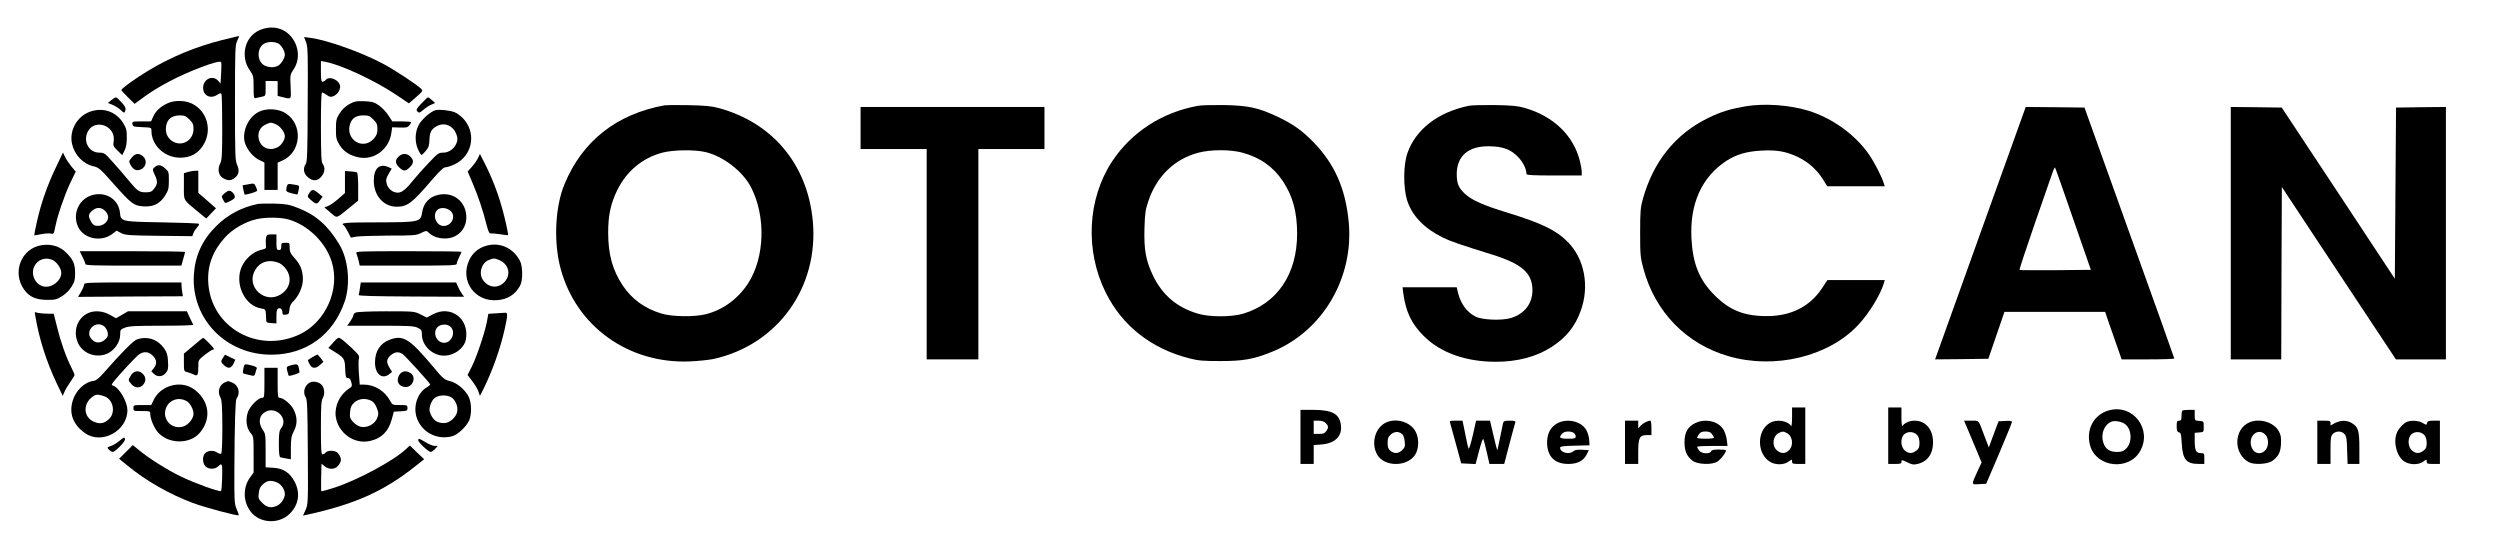
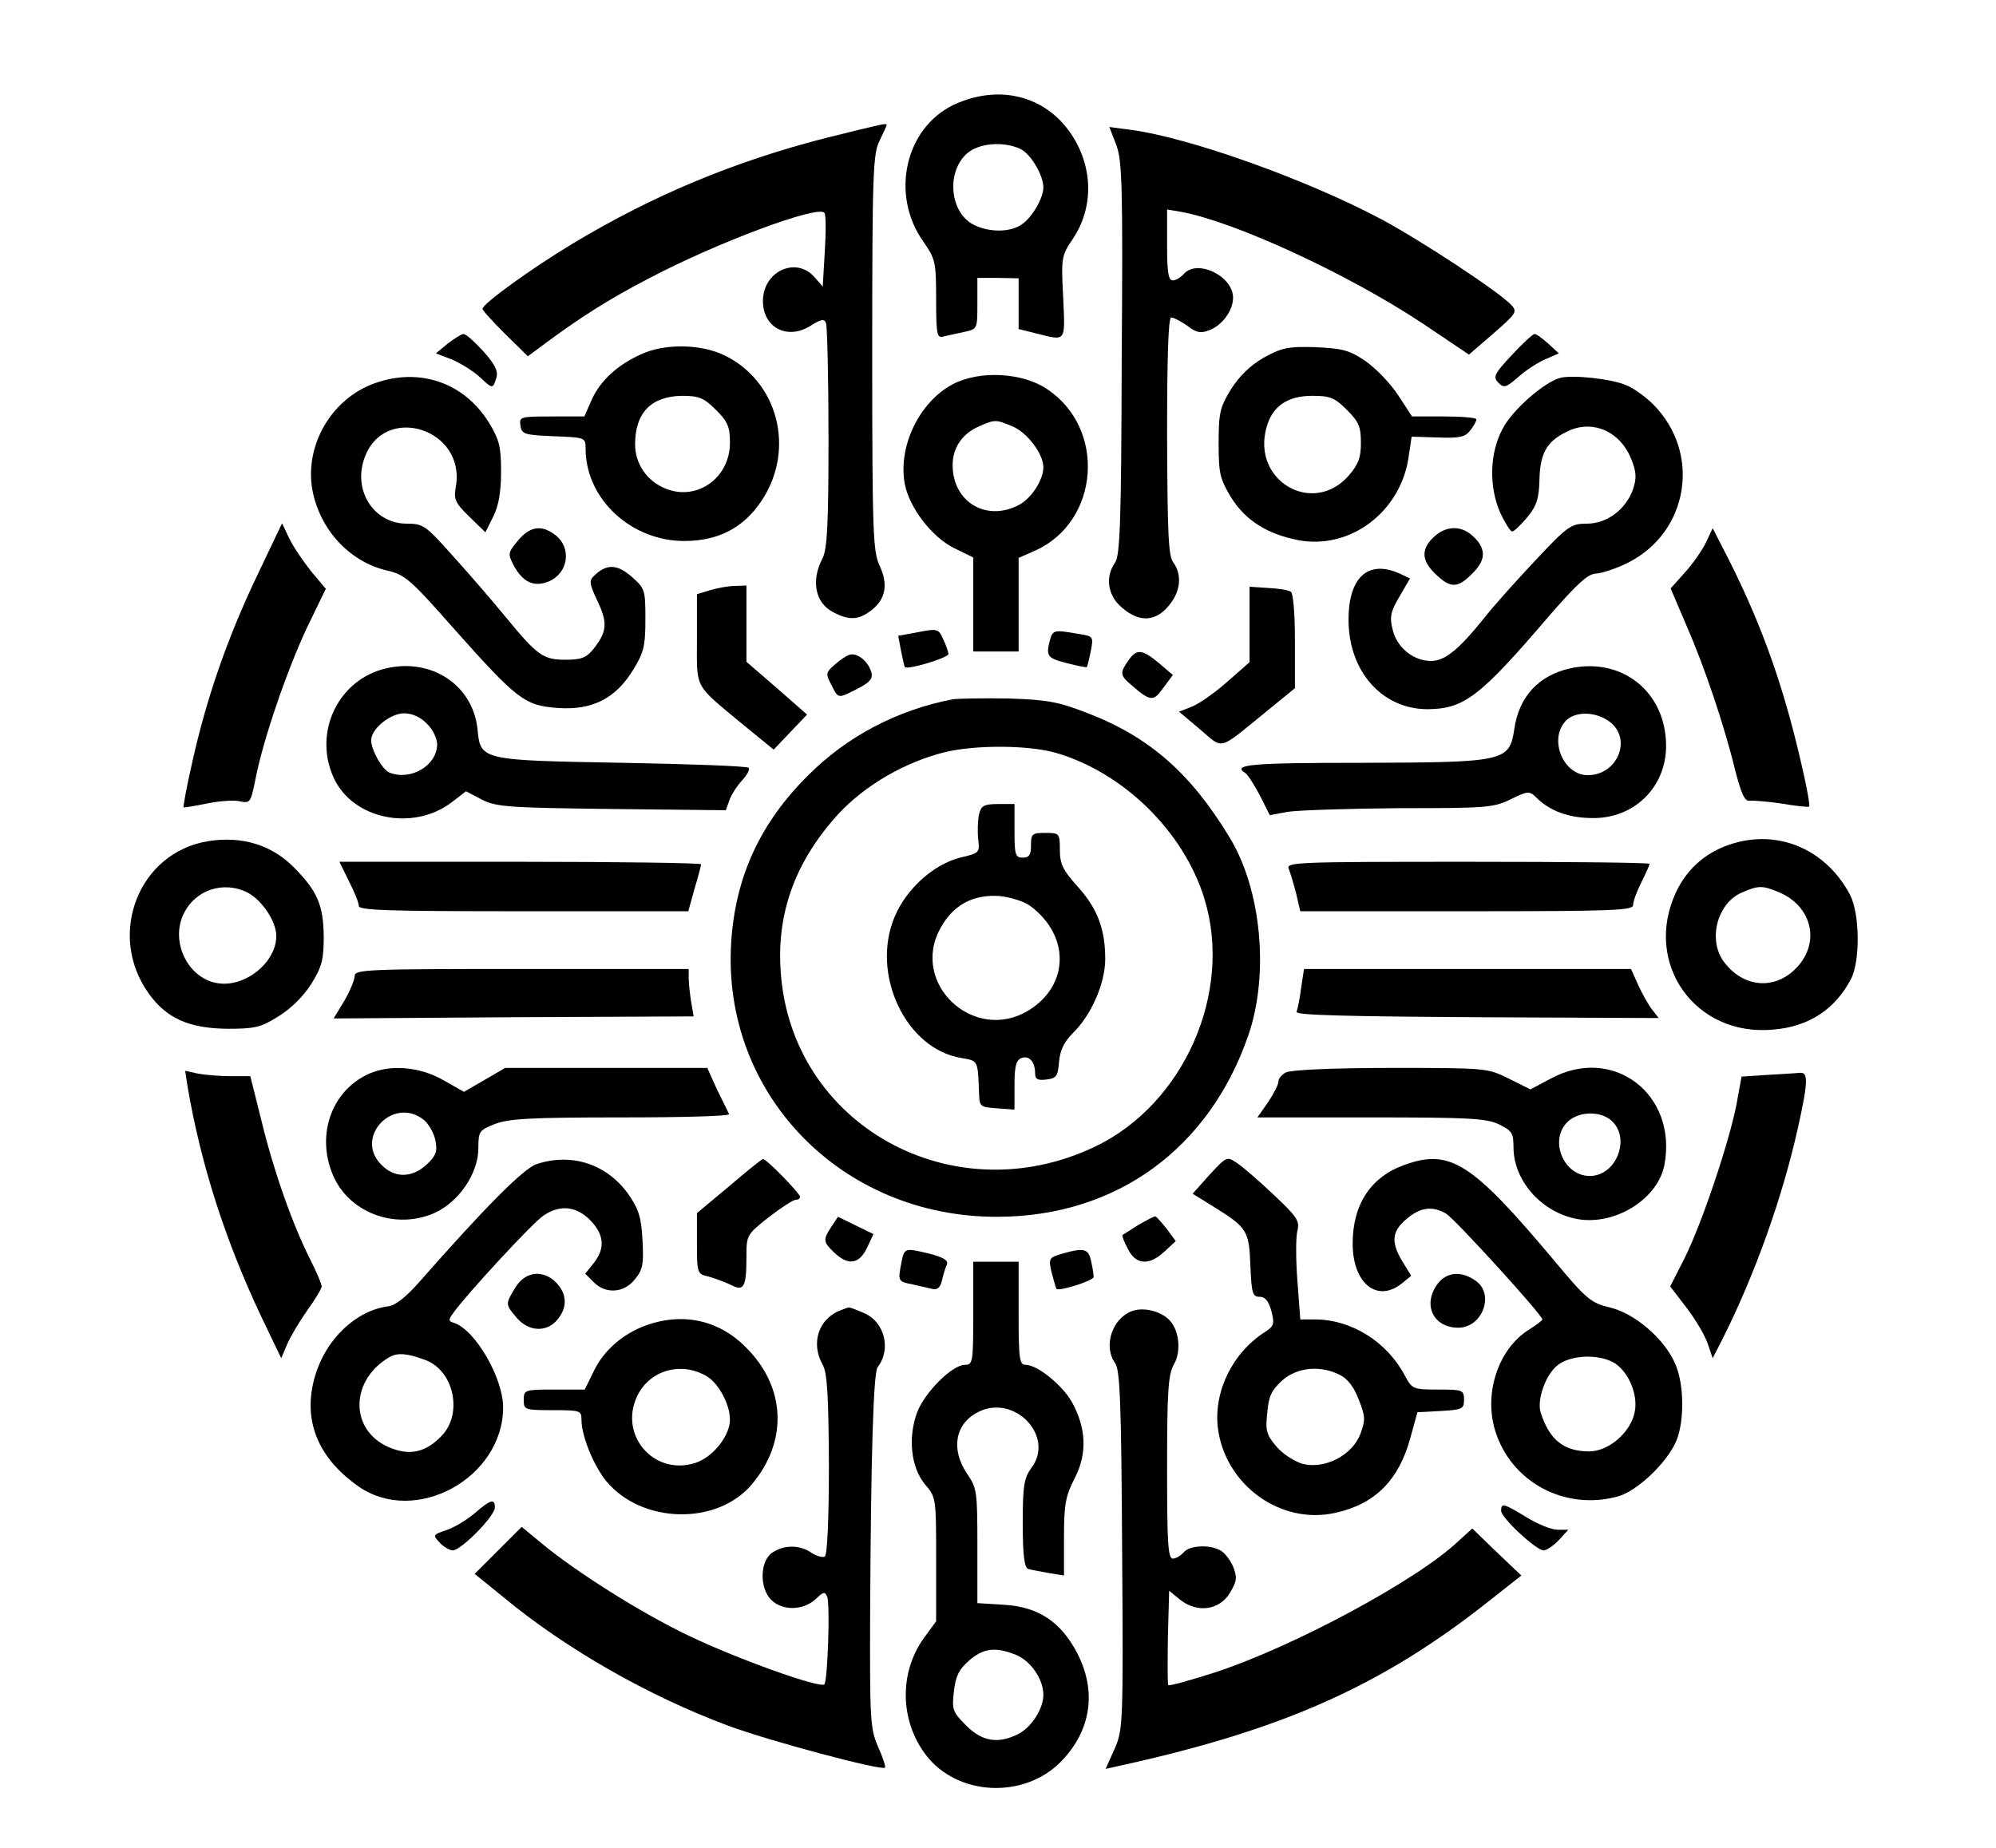
- <svg xmlns="http://www.w3.org/2000/svg" version="1.0" width="2080pt" height="457pt" viewBox="0 0 2080 457" preserveAspectRatio="xMidYMid meet">
-   <g transform="translate(0,457) scale(0.1,-0.1)" fill="#000000" stroke="none">
-     <path d="M2153 4316 c-118 -56 -155 -218 -74 -332 29 -42 31 -49 31 -140 0 -86 2 -95 18 -90 9 2 32 7 50 11 32 7 32 7 32 69 l0 62 50 0 50 -1 0 -61 0 -62 44 -11 c72 -18 69 -22 64 88 -5 96 -4 101 23 141 52 77 50 177 -5 257 -63 92 -175 119 -283 69z m161 -107 c25 -12 56 -63 56 -94 0 -25 -27 -72 -52 -89 -28 -20 -80 -20 -117 -1 -58 29 -67 128 -16 173 29 25 87 30 129 11z" />
-     <path d="M1845 4236 c-224 -57 -422 -140 -615 -256 -103 -62 -220 -147 -220 -159 0 -4 25 -31 55 -61 l55 -54 31 23 c95 71 165 115 259 164 166 88 413 180 429 161 4 -5 4 -47 1 -94 l-5 -85 -20 23 c-45 51 -125 14 -125 -58 0 -64 58 -95 114 -61 27 17 35 19 39 7 3 -8 6 -133 6 -278 0 -211 -3 -271 -15 -293 -28 -54 -17 -108 27 -130 38 -20 61 -19 92 5 35 27 41 63 20 108 -16 34 -18 77 -18 517 0 438 2 483 18 514 9 19 17 36 17 38 0 5 -8 3 -145 -31z" />
-     <path d="M2547 4218 c14 -38 16 -100 13 -518 -1 -389 -4 -478 -16 -494 -25 -36 -18 -81 17 -110 42 -36 81 -34 113 5 29 34 33 75 11 105 -12 16 -14 70 -15 307 0 192 3 287 10 287 6 0 23 -9 39 -20 22 -17 32 -19 53 -11 32 12 58 48 58 79 0 53 -88 95 -120 57 -7 -8 -19 -15 -26 -15 -11 0 -14 20 -14 86 l0 86 35 -6 c133 -25 406 -152 584 -270 l113 -76 59 51 c55 48 59 53 44 69 -28 31 -218 156 -315 208 -180 96 -465 198 -607 217 l-53 7 17 -44z" />
-     <path d="M926 3737 l-29 -24 39 -15 c21 -9 52 -28 68 -43 31 -29 31 -29 40 0 4 15 -4 32 -32 63 -21 23 -42 42 -48 42 -5 0 -22 -11 -38 -23z" />
-     <path d="M3506 3709 c-43 -46 -46 -53 -33 -67 14 -14 19 -12 49 14 19 17 49 36 66 43 l32 14 -25 23 c-15 13 -29 24 -34 24 -4 0 -29 -23 -55 -51z" />
-     <path d="M1395 3711 c-58 -26 -99 -64 -120 -110 l-18 -41 -79 0 c-77 0 -79 -1 -76 -22 3 -21 9 -23 81 -26 76 -3 77 -3 77 -30 0 -123 112 -226 243 -224 81 1 141 33 184 98 83 125 39 291 -92 353 -57 27 -144 28 -200 2z m181 -135 c29 -29 34 -41 34 -80 0 -85 -80 -142 -156 -111 -45 18 -74 60 -74 107 0 77 39 117 114 118 41 0 53 -5 82 -34z" />
-     <path d="M2905 3703 c-33 -19 -59 -44 -80 -77 -27 -44 -30 -58 -30 -131 0 -73 3 -86 30 -131 35 -56 87 -89 163 -104 127 -24 250 70 268 204 l7 47 64 -2 c52 -2 66 1 78 17 8 10 15 22 15 27 0 4 -35 7 -78 7 l-78 0 -34 52 c-19 29 -55 66 -80 83 -38 26 -56 30 -120 33 -66 2 -81 -1 -125 -25z m201 -127 c29 -29 34 -41 34 -80 0 -36 -6 -52 -30 -80 -87 -98 -235 -12 -199 117 14 52 51 77 111 77 43 0 54 -4 84 -34z" />
-     <path d="M5530 3694 c-401 -73 -686 -298 -834 -658 -78 -188 -91 -480 -32 -700 129 -481 564 -794 1075 -773 69 3 158 12 196 20 537 118 881 599 827 1154 -46 467 -334 812 -782 934 -59 16 -112 21 -250 24 -96 2 -186 1 -200 -1z m339 -389 c148 -35 308 -158 378 -290 127 -244 117 -589 -25 -806 -83 -126 -207 -217 -348 -253 -94 -24 -283 -22 -370 5 -140 42 -246 119 -323 234 -85 128 -121 258 -121 441 0 142 21 240 75 351 78 159 210 269 376 313 93 24 266 26 358 5z" />
-     <path d="M9969 3690 c-301 -54 -556 -220 -717 -464 -205 -313 -226 -742 -52 -1091 138 -277 380 -467 697 -547 74 -19 115 -22 258 -22 188 0 273 15 423 75 424 169 689 616 643 1086 -27 275 -117 478 -290 657 -97 100 -173 154 -302 215 -157 74 -241 93 -444 97 -93 1 -191 -1 -216 -6z m371 -391 c145 -40 254 -117 334 -237 82 -124 118 -256 118 -437 0 -334 -164 -578 -446 -664 -97 -30 -285 -30 -382 0 -172 52 -291 153 -368 310 -63 129 -79 220 -74 402 4 123 8 153 33 226 70 206 218 349 417 401 104 27 269 27 368 -1z" />
-     <path d="M12221 3690 c-259 -54 -443 -197 -512 -396 -34 -98 -34 -286 -2 -390 41 -129 141 -233 298 -311 59 -29 157 -63 400 -138 257 -79 345 -156 345 -301 -1 -110 -65 -194 -176 -229 -78 -24 -242 -18 -300 12 -75 39 -127 115 -148 216 l-6 27 -226 0 -225 0 6 -47 c21 -158 69 -257 170 -358 140 -140 350 -215 601 -215 179 0 337 42 463 123 122 79 195 170 242 299 76 207 32 437 -110 578 -94 95 -220 155 -500 241 -197 60 -293 102 -351 155 -54 49 -70 87 -70 166 1 151 97 234 270 231 114 -1 183 -27 243 -92 40 -42 67 -98 67 -138 0 -10 53 -13 230 -13 l230 0 0 31 c0 17 -7 58 -16 92 -54 211 -218 368 -454 438 -62 18 -106 22 -250 25 -96 1 -195 -1 -219 -6z" />
-     <path d="M14520 3685 c-127 -22 -201 -45 -305 -95 -273 -132 -460 -363 -547 -678 -19 -67 -22 -104 -22 -277 0 -186 2 -207 27 -300 97 -361 358 -628 710 -729 385 -111 830 -3 1077 260 93 100 186 252 215 352 l6 22 -238 0 -239 0 -42 -64 c-102 -156 -259 -236 -462 -236 -189 0 -311 49 -435 174 -127 127 -181 261 -192 471 -15 290 85 512 291 647 82 53 170 79 293 85 125 7 203 -7 299 -52 88 -42 162 -108 210 -186 l37 -59 239 0 239 0 -7 23 c-17 56 -77 173 -124 242 -115 165 -304 302 -505 364 -154 48 -369 63 -525 36z" />
-     <path d="M7160 3505 l0 -175 275 0 275 0 0 -875 0 -875 215 0 215 0 0 875 0 875 275 0 275 0 0 175 0 175 -765 0 -765 0 0 -175z" />
-     <path d="M16510 2723 c-189 -527 -358 -1000 -377 -1051 l-33 -92 221 2 222 3 67 195 67 195 419 0 419 0 32 -95 c18 -52 49 -141 69 -197 l36 -103 219 0 c120 0 219 3 219 8 0 4 -168 475 -374 1047 l-373 1040 -245 3 -244 2 -344 -957z m739 25 l147 -423 -295 -3 c-162 -1 -296 0 -299 2 -2 3 53 171 123 373 70 202 137 394 148 426 10 32 22 56 25 53 3 -3 71 -196 151 -428z" />
-     <path d="M18560 2630 l0 -1050 210 0 210 0 2 717 3 717 474 -717 475 -717 208 0 208 0 0 1050 0 1050 -207 -2 -208 -3 -5 -712 -5 -712 -470 712 -471 712 -212 3 -212 2 0 -1050z" />
-     <path d="M750 3641 c-109 -38 -175 -157 -151 -267 21 -94 92 -168 181 -188 42 -10 56 -22 160 -140 154 -173 172 -187 252 -193 83 -6 140 22 183 92 26 42 30 58 30 123 0 71 -1 75 -33 103 -35 31 -61 32 -91 3 -13 -12 -12 -20 8 -62 25 -53 23 -74 -10 -116 -17 -21 -29 -26 -67 -26 -55 0 -68 9 -147 105 -32 39 -89 105 -128 148 -65 73 -71 77 -111 77 -78 0 -130 78 -103 157 46 137 249 74 222 -69 -5 -29 -1 -38 33 -71 l39 -38 19 38 c13 26 19 59 19 109 0 61 -4 77 -30 120 -60 96 -167 133 -275 95z" />
-     <path d="M2150 3638 c-81 -43 -133 -151 -116 -242 11 -57 65 -128 119 -155 l47 -23 0 -114 0 -114 55 0 55 0 0 113 0 114 41 18 c156 71 172 297 27 392 -60 40 -164 45 -228 11z m145 -102 c36 -15 75 -67 75 -99 0 -31 -29 -76 -60 -92 -79 -41 -160 8 -160 97 0 42 23 76 64 94 39 17 40 17 81 0z" />
-     <path d="M3625 3654 c-39 -9 -119 -79 -142 -125 -31 -59 -33 -139 -5 -203 12 -25 25 -46 29 -45 4 0 21 16 36 34 23 28 29 45 30 94 2 66 20 94 75 118 58 24 121 -5 147 -69 13 -32 14 -47 5 -74 -17 -49 -63 -84 -112 -84 -38 0 -46 -5 -123 -87 -46 -49 -101 -110 -123 -138 -64 -80 -98 -108 -132 -108 -43 0 -83 33 -93 76 -8 31 -5 44 17 81 l25 43 -25 12 c-76 34 -124 -8 -124 -112 0 -125 81 -217 192 -217 88 1 126 29 295 227 68 78 94 102 114 102 14 1 48 12 76 26 148 74 179 266 62 384 -19 19 -48 40 -66 47 -35 15 -126 25 -158 18z" />
-     <path d="M463 3173 c-72 -151 -122 -296 -156 -448 -14 -60 -23 -111 -22 -113 1 -1 26 3 55 9 28 6 65 9 80 6 27 -6 28 -4 40 56 18 92 75 260 125 366 l45 93 -36 43 c-19 24 -43 59 -53 80 l-17 36 -61 -128z" />
-     <path d="M1096 3259 c-24 -29 -25 -32 -11 -59 22 -42 50 -55 86 -40 47 20 56 81 16 112 -33 26 -62 22 -91 -13z" />
-     <path d="M3314 3265 c-30 -30 -26 -58 12 -92 33 -30 50 -29 85 7 34 33 33 62 -3 93 -29 24 -65 21 -94 -8z" />
-     <path d="M3977 3255 c-9 -19 -32 -52 -51 -73 l-35 -39 38 -89 c45 -103 93 -246 119 -354 15 -57 23 -74 35 -72 9 1 44 -2 78 -7 35 -6 64 -9 66 -7 2 2 -4 37 -13 77 -44 200 -97 352 -179 516 l-42 82 -16 -34z" />
-     <path d="M1563 3139 l-33 -10 0 -109 c0 -124 -9 -107 115 -210 l71 -58 41 43 40 42 -73 64 -74 64 0 92 0 93 -27 -1 c-16 0 -43 -5 -60 -10z" />
-     <path d="M2870 3056 l0 -92 -57 -50 c-31 -27 -70 -54 -86 -59 l-28 -11 51 -43 c58 -49 42 -53 159 42 l71 58 0 114 c0 67 -4 116 -10 120 -6 4 -31 8 -55 9 l-45 3 0 -91z" />
-     <path d="M2067 3037 l-49 -9 7 -37 c4 -20 8 -37 9 -39 8 -7 106 23 106 32 -1 6 -6 22 -13 36 -11 25 -14 26 -60 17z" />
-     <path d="M2386 3018 c-10 -39 -7 -44 40 -56 26 -7 48 -11 49 -10 2 2 6 19 10 39 7 36 6 36 -32 42 -57 10 -60 9 -67 -15z" />
-     <path d="M1900 2982 c-8 -2 -25 -14 -37 -25 -21 -18 -21 -22 -7 -48 17 -34 15 -34 64 -9 29 15 37 24 33 39 -7 27 -35 49 -53 43z" />
-     <path d="M2576 2968 c-21 -30 -20 -36 7 -59 47 -41 54 -41 78 -7 l23 31 -34 29 c-41 34 -54 35 -74 6z" />
-     <path d="M776 2949 c-116 -27 -177 -155 -127 -265 46 -101 192 -131 286 -60 l35 27 38 -20 c35 -18 64 -20 315 -23 l277 -3 9 25 c5 14 19 35 31 48 12 13 19 26 15 30 -4 4 -140 9 -303 12 -346 6 -347 6 -354 81 -11 107 -111 174 -222 148z m99 -134 c14 -13 25 -36 25 -50 0 -51 -63 -89 -115 -69 -18 7 -45 55 -45 79 0 27 46 65 80 65 19 0 40 -9 55 -25z" />
-     <path d="M3647 2949 c-76 -17 -124 -69 -135 -147 -12 -79 -22 -81 -369 -82 -270 0 -317 -4 -283 -25 6 -4 21 -28 35 -54 l24 -48 43 8 c24 4 145 8 270 9 212 0 230 1 272 22 41 20 45 20 61 4 33 -33 80 -50 137 -50 101 -1 178 75 178 175 0 130 -106 216 -233 188z m97 -130 c54 -42 18 -129 -54 -129 -59 0 -95 86 -54 131 23 25 74 24 108 -2z" />
-     <path d="M2150 2874 c-135 -26 -256 -90 -350 -184 -117 -116 -177 -247 -187 -406 -23 -367 268 -667 647 -665 287 1 512 165 607 440 51 148 32 354 -46 481 -94 155 -194 243 -345 301 -70 27 -96 32 -191 35 -60 1 -121 0 -135 -2z m251 -130 c164 -48 309 -191 359 -352 71 -228 -49 -500 -265 -603 -346 -165 -738 54 -762 426 -10 143 37 268 140 381 64 69 161 126 259 150 75 18 204 17 269 -2z" />
-     <path d="M2214 2595 c-3 -14 -4 -41 -2 -60 4 -33 3 -34 -44 -45 -63 -16 -129 -74 -158 -142 -60 -139 26 -323 162 -344 40 -7 39 -5 42 -84 1 -34 2 -35 44 -38 l42 -3 0 59 c0 47 4 61 17 66 18 7 33 -9 33 -37 0 -14 6 -18 28 -15 24 3 27 8 30 43 3 29 12 48 34 70 44 43 78 120 78 179 0 73 -19 123 -67 176 -36 40 -43 55 -43 89 0 40 -1 41 -35 41 -32 0 -35 -2 -35 -30 0 -23 -4 -30 -20 -30 -18 0 -20 7 -20 65 l0 65 -40 0 c-34 0 -41 -4 -46 -25z m124 -222 c97 -72 95 -192 -3 -253 -133 -82 -290 65 -214 200 31 56 79 81 142 77 28 -3 60 -13 75 -24z" />
-     <path d="M345 2530 c-169 -27 -247 -227 -144 -370 43 -60 98 -84 190 -85 67 0 81 3 124 30 31 19 61 49 80 79 26 42 30 59 30 115 -1 76 -15 110 -74 169 -53 53 -125 75 -206 62z m96 -125 c35 -19 69 -70 69 -105 0 -65 -78 -127 -145 -114 -70 13 -112 100 -80 167 28 59 97 82 156 52z" />
-     <path d="M4048 2526 c-66 -18 -116 -60 -144 -120 -80 -172 46 -351 236 -333 85 7 149 48 188 122 23 43 22 159 -2 205 -56 106 -166 157 -278 126z m106 -120 c78 -33 100 -118 46 -179 -51 -58 -129 -55 -178 8 -42 53 -19 144 41 170 41 18 50 18 91 1z" />
-     <path d="M686 2433 c13 -25 24 -52 24 -60 0 -11 74 -13 399 -13 l400 0 15 54 c9 30 16 57 16 60 0 3 -197 6 -439 6 l-438 0 23 -47z" />
-     <path d="M2965 2463 c4 -10 12 -37 18 -60 l10 -43 404 0 c356 0 403 2 403 15 0 9 9 33 20 55 11 22 20 42 20 45 0 3 -198 5 -441 5 -416 0 -441 -1 -434 -17z" />
-     <path d="M700 2203 c0 -9 -11 -36 -25 -60 l-26 -43 436 3 437 2 -6 35 c-3 19 -6 45 -6 58 l0 22 -405 0 c-371 0 -405 -1 -405 -17z" />
-     <path d="M2995 2174 c-3 -26 -9 -52 -11 -58 -3 -8 116 -11 437 -13 l441 -2 -17 22 c-9 12 -24 39 -33 59 l-17 38 -396 0 -397 0 -7 -46z" />
-     <path d="M735 1966 c-94 -42 -131 -155 -84 -254 42 -86 151 -124 242 -84 60 27 107 96 107 158 0 40 2 43 40 58 34 13 85 16 306 16 146 0 264 3 262 8 -2 4 -15 31 -29 59 l-24 53 -245 0 -245 0 -50 -29 -50 -29 -51 29 c-57 32 -127 38 -179 15z m134 -113 c11 -10 24 -32 27 -50 5 -26 1 -36 -21 -57 -36 -33 -78 -34 -110 -1 -68 67 30 169 104 108z" />
-     <path d="M2958 1969 c-10 -5 -18 -15 -18 -22 0 -7 -11 -29 -25 -50 l-26 -37 275 0 c238 0 280 -2 311 -17 31 -15 35 -21 35 -55 0 -86 75 -165 165 -176 90 -10 186 54 201 133 32 172 -125 291 -276 209 l-49 -26 -52 26 c-53 26 -54 26 -288 26 -142 0 -243 -5 -253 -11z m792 -119 c44 -44 8 -132 -55 -132 -64 0 -100 88 -53 132 28 26 82 26 108 0z" />
-     <path d="M295 1934 c32 -188 91 -371 177 -554 l50 -104 14 33 c8 19 30 56 49 83 19 26 35 53 35 58 0 6 -12 34 -26 62 -44 86 -90 217 -119 336 l-28 112 -47 0 c-26 0 -62 3 -79 6 l-32 7 6 -39z" />
-     <path d="M4124 1963 l-61 -4 -12 -66 c-17 -90 -84 -290 -126 -374 l-35 -69 40 -52 c22 -29 45 -68 51 -87 l12 -35 24 47 c78 155 145 342 183 513 25 113 25 135 3 132 -10 -1 -45 -3 -79 -5z" />
-     <path d="M2773 1721 l-41 -46 53 -33 c79 -49 84 -57 87 -142 3 -66 5 -75 22 -75 14 0 22 -10 29 -35 8 -31 6 -36 -15 -50 -79 -50 -125 -144 -115 -232 17 -139 152 -237 285 -207 96 21 154 79 182 182 l17 62 56 3 c53 3 57 5 57 27 0 24 -3 25 -63 25 -61 0 -63 1 -81 35 -44 82 -130 135 -217 135 l-36 0 -7 94 c-4 51 -4 106 0 121 6 24 -1 34 -57 87 -35 33 -75 68 -89 77 -25 17 -25 17 -67 -28z m317 -486 c18 -9 34 -30 45 -60 16 -40 16 -49 4 -82 -20 -53 -87 -87 -141 -73 -20 6 -49 25 -63 42 -24 28 -27 39 -22 82 3 40 11 55 36 78 36 32 93 38 141 13z" />
-     <path d="M1142 1747 c-31 -9 -127 -106 -286 -287 -31 -35 -57 -56 -74 -58 -79 -10 -152 -80 -178 -169 -31 -105 5 -197 104 -267 138 -98 352 19 352 191 0 71 -68 189 -120 205 -13 4 -13 7 0 25 35 48 193 219 218 235 40 27 79 23 113 -11 34 -35 37 -68 9 -104 l-21 -26 21 -21 c29 -29 74 -26 100 8 19 23 21 37 18 94 -3 55 -9 75 -33 110 -52 74 -137 103 -223 75z m-269 -476 c67 -26 89 -127 40 -181 -40 -43 -80 -52 -132 -29 -94 42 -92 163 4 218 20 11 43 9 88 -8z" />
-     <path d="M1608 1693 l-78 -65 0 -74 c0 -72 1 -74 28 -80 15 -4 39 -13 54 -20 32 -17 38 -6 38 69 0 51 1 53 54 95 30 23 59 42 65 42 6 0 11 3 11 7 0 9 -82 93 -90 92 -3 0 -40 -30 -82 -66z" />
-     <path d="M3246 1745 c-82 -29 -126 -96 -126 -191 0 -97 60 -145 120 -96 l22 18 -21 34 c-29 48 -26 74 10 104 33 28 62 32 95 13 21 -12 234 -246 234 -257 -1 -3 -15 -14 -33 -25 -73 -46 -109 -152 -82 -243 38 -126 169 -197 299 -161 46 13 119 82 141 135 20 49 19 140 -4 189 -27 60 -98 120 -157 134 -46 11 -57 20 -133 111 -201 240 -254 275 -365 235z m504 -478 c36 -18 63 -77 54 -121 -9 -49 -63 -96 -110 -96 -62 0 -97 28 -118 94 -10 30 12 93 41 115 30 24 94 28 133 8z" />
-     <path d="M1856 1595 c-21 -32 -20 -37 7 -63 34 -32 60 -28 79 11 l16 34 -43 21 -43 21 -16 -24z" />
-     <path d="M2600 1599 c-19 -12 -36 -23 -38 -24 -2 -2 4 -17 13 -34 19 -39 52 -41 89 -6 l27 25 -22 30 c-13 16 -25 30 -28 30 -3 0 -22 -10 -41 -21z" />
-     <path d="M2026 1509 c-9 -46 -9 -47 27 -54 17 -4 39 -9 48 -11 11 -3 19 3 23 20 3 13 8 31 12 39 4 10 -7 17 -40 26 -62 15 -63 15 -70 -20z" />
-     <path d="M2414 1529 c-30 -9 -32 -11 -24 -45 5 -19 10 -37 12 -40 7 -6 89 20 90 29 0 4 -2 21 -6 37 -6 32 -17 35 -72 19z" />
-     <path d="M2200 1385 c0 -118 -1 -125 -20 -125 -31 0 -97 -66 -116 -115 -23 -62 -15 -134 19 -175 27 -31 27 -34 27 -182 l0 -150 -30 -41 c-60 -84 -58 -200 5 -283 76 -100 238 -108 328 -16 73 75 87 170 39 263 -40 76 -94 112 -177 117 l-65 4 0 139 c0 131 -1 140 -25 175 -40 59 -29 121 26 149 88 46 188 -58 130 -135 -18 -25 -21 -43 -21 -135 0 -76 4 -107 13 -110 6 -2 29 -6 50 -10 l37 -6 0 93 c0 80 4 100 26 143 31 60 28 122 -7 185 -24 42 -84 90 -112 90 -15 0 -17 14 -17 125 l0 125 -55 0 -55 0 0 -125z m105 -829 c35 -15 65 -59 65 -96 0 -34 -28 -78 -60 -95 -49 -25 -88 -19 -127 20 -33 33 -35 39 -30 82 4 37 12 54 36 75 35 31 65 35 116 14z" />
-     <path d="M1090 1448 c-25 -41 -25 -41 3 -74 29 -34 73 -36 99 -4 24 29 23 61 -2 88 -32 34 -76 29 -100 -10z" />
-     <path d="M3321 1449 c-30 -49 -2 -99 55 -99 59 0 89 82 42 114 -38 27 -76 20 -97 -15z" />
-     <path d="M1880 1393 c-55 -20 -75 -80 -45 -133 11 -20 14 -73 15 -242 0 -134 -4 -219 -10 -223 -5 -3 -20 1 -32 9 -29 20 -67 20 -96 0 -29 -20 -31 -85 -2 -114 27 -27 77 -26 107 1 20 19 23 20 29 6 7 -20 1 -203 -7 -212 -11 -10 -210 61 -329 118 -115 55 -274 155 -359 226 l-46 38 -57 -57 -57 -57 69 -56 c152 -126 352 -240 545 -312 99 -37 373 -110 381 -102 2 2 -5 25 -17 51 -19 45 -20 63 -19 334 2 379 8 572 18 586 34 44 17 111 -34 132 -18 8 -35 14 -36 13 -2 0 -10 -3 -18 -6z" />
-     <path d="M2584 1390 c-48 -19 -69 -85 -40 -126 12 -16 15 -99 17 -454 3 -425 2 -436 -19 -483 l-21 -47 22 5 c406 88 648 196 910 404 l76 60 -60 57 -59 57 -33 -30 c-98 -94 -401 -257 -591 -319 -59 -19 -110 -33 -113 -31 -2 2 -2 55 -1 117 l3 112 27 -22 c42 -33 96 -25 121 18 17 28 17 37 7 63 -7 16 -21 34 -31 39 -27 15 -75 12 -89 -5 -7 -8 -19 -15 -26 -15 -12 0 -14 40 -14 221 0 187 3 225 16 249 20 33 13 89 -14 112 -23 20 -62 28 -88 18z" />
-     <path d="M1407 1356 c-57 -21 -103 -61 -127 -111 l-22 -45 -74 0 c-72 0 -74 -1 -74 -25 0 -24 2 -25 70 -25 67 0 70 -1 70 -23 0 -39 29 -111 60 -149 86 -104 269 -108 353 -8 87 103 83 233 -11 329 -66 69 -154 89 -245 57z m142 -121 c31 -15 61 -69 61 -108 0 -39 -41 -91 -84 -105 -100 -32 -186 67 -141 162 29 61 102 84 164 51z" />
-     <path d="M14910 1098 c0 -46 -4 -78 -8 -72 -32 46 -123 58 -179 24 -109 -66 -106 -258 5 -323 45 -27 115 -26 152 2 30 21 30 21 30 1 0 -18 6 -20 55 -20 l55 0 0 235 0 235 -55 0 -55 0 0 -82z m-47 -129 c51 -23 63 -104 22 -144 -30 -31 -66 -32 -101 -2 -46 40 -34 125 21 147 27 12 31 12 58 -1z" />
-     <path d="M15710 945 l0 -235 55 0 c47 0 55 3 55 18 0 18 3 17 48 -4 39 -20 54 -22 86 -14 83 19 129 84 129 180 0 107 -62 180 -152 180 -43 0 -85 -18 -103 -44 -4 -6 -8 26 -8 72 l0 82 -55 0 -55 0 0 -235z m243 3 c10 -12 17 -37 17 -63 0 -35 -5 -48 -26 -64 -35 -28 -69 -26 -99 4 -27 26 -34 80 -14 116 22 42 89 46 122 7z" />
-     <path d="M17547 1156 c-128 -35 -196 -163 -156 -297 54 -179 320 -207 414 -44 105 182 -57 396 -258 341z m133 -114 c57 -42 62 -152 10 -204 -24 -23 -37 -28 -78 -28 -60 0 -95 24 -112 76 -24 71 6 149 65 175 28 12 85 3 115 -19z" />
-     <path d="M10820 935 l0 -225 55 0 55 0 0 79 0 78 65 5 c110 9 171 67 162 155 -10 99 -69 132 -229 133 l-108 0 0 -225z m210 115 c24 -24 25 -38 4 -68 -12 -17 -25 -22 -60 -22 l-44 0 0 55 0 55 40 0 c27 0 47 -7 60 -20z" />
-     <path d="M18157 1153 c-4 -3 -7 -24 -7 -45 0 -31 -3 -38 -20 -38 -17 0 -20 -7 -20 -46 0 -36 4 -47 19 -51 16 -4 19 -18 23 -92 8 -136 38 -171 144 -171 l44 0 0 45 c0 43 -1 45 -30 45 -39 0 -50 23 -50 104 l0 65 38 3 c37 3 37 3 37 48 0 45 0 45 -37 48 -38 3 -38 4 -38 48 l0 44 -48 0 c-27 0 -52 -3 -55 -7z" />
-     <path d="M11535 1056 c-95 -41 -132 -178 -74 -273 60 -97 241 -98 310 -1 35 49 38 139 7 197 -42 79 -156 115 -243 77z m134 -101 c7 -7 16 -33 18 -58 5 -39 2 -49 -20 -71 -31 -31 -66 -33 -98 -7 -19 15 -24 29 -24 66 0 39 5 51 29 72 31 26 67 25 95 -2z" />
-     <path d="M12066 1048 c4 -13 26 -93 49 -178 l42 -155 60 -3 60 -3 29 110 c16 61 31 105 35 98 4 -6 17 -56 29 -109 l22 -98 62 0 61 0 44 168 c25 92 46 173 49 180 3 8 -10 12 -47 12 -44 0 -51 -3 -56 -22 -3 -13 -14 -68 -25 -122 -11 -55 -21 -101 -23 -102 -1 -1 -15 54 -31 122 l-29 124 -58 0 -58 0 -27 -120 c-15 -66 -31 -117 -35 -113 -3 5 -12 37 -18 73 -7 36 -17 86 -23 113 l-10 47 -55 0 c-52 0 -54 -1 -47 -22z" />
-     <path d="M12955 1047 c-58 -32 -87 -93 -83 -174 7 -107 67 -163 177 -163 77 0 127 26 154 82 l16 33 -56 3 c-39 2 -60 -1 -72 -12 -35 -32 -111 -11 -111 29 0 11 26 15 123 17 l122 3 -3 44 c-1 25 -12 62 -24 83 -42 74 -160 101 -243 55z m136 -77 c10 -6 19 -20 19 -30 0 -18 -7 -20 -65 -20 -69 0 -79 8 -48 42 18 20 64 24 94 8z" />
-     <path d="M13520 890 l0 -180 55 0 55 0 0 98 c0 119 11 142 71 142 l39 0 0 60 c0 33 -4 60 -9 60 -21 0 -60 -20 -80 -41 l-21 -23 0 32 0 32 -55 0 -55 0 0 -180z" />
-     <path d="M14103 1049 c-62 -30 -88 -78 -88 -159 0 -73 20 -118 68 -154 42 -31 160 -35 205 -7 29 19 72 74 72 94 0 4 -27 7 -59 7 -43 0 -60 -4 -65 -15 -9 -25 -82 -20 -100 7 -9 12 -16 26 -16 30 0 5 57 8 126 8 l127 0 -6 51 c-4 28 -16 66 -28 85 -43 71 -152 95 -236 53z m141 -91 c9 -12 16 -26 16 -30 0 -5 -31 -8 -70 -8 -38 0 -70 3 -70 8 0 4 7 18 16 30 11 16 25 22 54 22 29 0 43 -6 54 -22z" />
-     <path d="M16380 978 c21 -51 54 -130 73 -174 l34 -82 -33 -70 c-54 -119 -55 -114 13 -110 l58 3 107 250 c58 138 107 256 107 263 1 10 -14 12 -55 10 l-56 -3 -41 -109 -40 -109 -34 89 c-55 146 -44 134 -112 134 l-60 0 39 -92z" />
-     <path d="M18715 1056 c-133 -58 -134 -264 -3 -332 44 -23 157 -16 195 12 51 39 67 70 71 142 2 55 -1 74 -20 107 -42 73 -160 107 -243 71z m138 -108 c9 -11 17 -37 17 -58 0 -101 -114 -126 -140 -31 -25 92 65 158 123 89z" />
-     <path d="M19280 890 l0 -180 55 0 55 0 0 115 c0 102 2 117 20 135 26 26 72 26 96 -1 16 -18 20 -40 22 -135 l4 -114 49 0 49 0 0 130 c0 147 -9 178 -63 210 -41 25 -92 25 -140 0 l-37 -20 0 20 c0 18 -7 20 -55 20 l-55 0 0 -180z" />
-     <path d="M20025 1060 c-28 -11 -72 -60 -84 -93 -31 -80 1 -198 64 -237 46 -29 118 -29 156 -1 29 21 29 21 29 1 0 -18 6 -20 55 -20 l55 0 0 180 0 180 -51 0 c-42 0 -52 -3 -56 -19 -5 -19 -5 -19 -36 0 -33 20 -96 24 -132 9z m148 -112 c10 -12 17 -37 17 -63 0 -35 -5 -48 -26 -64 -35 -28 -69 -26 -99 4 -27 26 -34 80 -14 116 22 42 89 46 122 7z" />
-     <path d="M991 900 c-19 -16 -50 -35 -69 -41 -32 -11 -33 -12 -16 -30 9 -10 24 -19 32 -19 20 0 102 83 102 104 0 22 -10 20 -49 -14z" />
-     <path d="M3480 906 c0 -17 85 -96 103 -96 7 0 24 11 37 25 l23 25 -26 0 c-15 0 -49 14 -75 30 -56 34 -62 36 -62 16z" />
+ <svg xmlns="http://www.w3.org/2000/svg" version="1.0" width="484pt" height="448pt" viewBox="0 0 484 448" preserveAspectRatio="xMidYMid meet">
+   <g transform="translate(0,448) scale(0.1,-0.1)" fill="#000000" stroke="none">
+     <path d="M2313 4226 c-118 -56 -155 -218 -74 -332 29 -42 31 -49 31 -140 0 -86 2 -95 18 -90 9 2 32 7 50 11 32 7 32 7 32 69 l0 62 50 0 50 -1 0 -61 0 -62 44 -11 c72 -18 69 -22 64 88 -5 96 -4 101 23 141 52 77 50 177 -5 257 -63 92 -175 119 -283 69z m161 -107 c25 -12 56 -63 56 -94 0 -25 -27 -72 -52 -89 -28 -20 -80 -20 -117 -1 -58 29 -67 128 -16 173 29 25 87 30 129 11z" />
+     <path d="M2005 4146 c-224 -57 -422 -140 -615 -256 -103 -62 -220 -147 -220 -159 0 -4 25 -31 55 -61 l55 -54 31 23 c95 71 165 115 259 164 166 88 413 180 429 161 4 -5 4 -47 1 -94 l-5 -85 -20 23 c-45 51 -125 14 -125 -58 0 -64 58 -95 114 -61 27 17 35 19 39 7 3 -8 6 -133 6 -278 0 -211 -3 -271 -15 -293 -28 -54 -17 -108 27 -130 38 -20 61 -19 92 5 35 27 41 63 20 108 -16 34 -18 77 -18 517 0 438 2 483 18 514 9 19 17 36 17 38 0 5 -8 3 -145 -31z" />
+     <path d="M2707 4128 c14 -38 16 -100 13 -518 -1 -389 -4 -478 -16 -494 -25 -36 -18 -81 17 -110 42 -36 81 -34 113 5 29 34 33 75 11 105 -12 16 -14 70 -15 307 0 192 3 287 10 287 6 0 23 -9 39 -20 22 -17 32 -19 53 -11 32 12 58 48 58 79 0 53 -88 95 -120 57 -7 -8 -19 -15 -26 -15 -11 0 -14 20 -14 86 l0 86 35 -6 c133 -25 406 -152 584 -270 l113 -76 59 51 c55 48 59 53 44 69 -28 31 -218 156 -315 208 -180 96 -465 198 -607 217 l-53 7 17 -44z" />
+     <path d="M1086 3647 l-29 -24 39 -15 c21 -9 52 -28 68 -43 31 -29 31 -29 40 0 4 15 -4 32 -32 63 -21 23 -42 42 -48 42 -5 0 -22 -11 -38 -23z" />
+     <path d="M3666 3619 c-43 -46 -46 -53 -33 -67 14 -14 19 -12 49 14 19 17 49 36 66 43 l32 14 -25 23 c-15 13 -29 24 -34 24 -4 0 -29 -23 -55 -51z" />
+     <path d="M1555 3621 c-58 -26 -99 -64 -120 -110 l-18 -41 -79 0 c-77 0 -79 -1 -76 -22 3 -21 9 -23 81 -26 76 -3 77 -3 77 -30 0 -123 112 -226 243 -224 81 1 141 33 184 98 83 125 39 291 -92 353 -57 27 -144 28 -200 2z m181 -135 c29 -29 34 -41 34 -80 0 -85 -80 -142 -156 -111 -45 18 -74 60 -74 107 0 77 39 117 114 118 41 0 53 -5 82 -34z" />
+     <path d="M3065 3613 c-33 -19 -59 -44 -80 -77 -27 -44 -30 -58 -30 -131 0 -73 3 -86 30 -131 35 -56 87 -89 163 -104 127 -24 250 70 268 204 l7 47 64 -2 c52 -2 66 1 78 17 8 10 15 22 15 27 0 4 -35 7 -78 7 l-78 0 -34 52 c-19 29 -55 66 -80 83 -38 26 -56 30 -120 33 -66 2 -81 -1 -125 -25z m201 -127 c29 -29 34 -41 34 -80 0 -36 -6 -52 -30 -80 -87 -98 -235 -12 -199 117 14 52 51 77 111 77 43 0 54 -4 84 -34z" />
+     <path d="M910 3551 c-109 -38 -175 -157 -151 -267 21 -94 92 -168 181 -188 42 -10 56 -22 160 -140 154 -173 172 -187 252 -193 83 -6 140 22 183 92 26 42 30 58 30 123 0 71 -1 75 -33 103 -35 31 -61 32 -91 3 -13 -12 -12 -20 8 -62 25 -53 23 -74 -10 -116 -17 -21 -29 -26 -67 -26 -55 0 -68 9 -147 105 -32 39 -89 105 -128 148 -65 73 -71 77 -111 77 -78 0 -130 78 -103 157 46 137 249 74 222 -69 -5 -29 -1 -38 33 -71 l39 -38 19 38 c13 26 19 59 19 109 0 61 -4 77 -30 120 -60 96 -167 133 -275 95z" />
+     <path d="M2310 3548 c-81 -43 -133 -151 -116 -242 11 -57 65 -128 119 -155 l47 -23 0 -114 0 -114 55 0 55 0 0 113 0 114 41 18 c156 71 172 297 27 392 -60 40 -164 45 -228 11z m145 -102 c36 -15 75 -67 75 -99 0 -31 -29 -76 -60 -92 -79 -41 -160 8 -160 97 0 42 23 76 64 94 39 17 40 17 81 0z" />
+     <path d="M3785 3564 c-39 -9 -119 -79 -142 -125 -31 -59 -33 -139 -5 -203 12 -25 25 -46 29 -45 4 0 21 16 36 34 23 28 29 45 30 94 2 66 20 94 75 118 58 24 121 -5 147 -69 13 -32 14 -47 5 -74 -17 -49 -63 -84 -112 -84 -38 0 -46 -5 -123 -87 -46 -49 -101 -110 -123 -138 -64 -80 -98 -108 -132 -108 -43 0 -83 33 -93 76 -8 31 -5 44 17 81 l25 43 -25 12 c-76 34 -124 -8 -124 -112 0 -125 81 -217 192 -217 88 1 126 29 295 227 68 78 94 102 114 102 14 1 48 12 76 26 148 74 179 266 62 384 -19 19 -48 40 -66 47 -35 15 -126 25 -158 18z" />
+     <path d="M623 3083 c-72 -151 -122 -296 -156 -448 -14 -60 -23 -111 -22 -113 1 -1 26 3 55 9 28 6 65 9 80 6 27 -6 28 -4 40 56 18 92 75 260 125 366 l45 93 -36 43 c-19 24 -43 59 -53 80 l-17 36 -61 -128z" />
+     <path d="M1256 3169 c-24 -29 -25 -32 -11 -59 22 -42 50 -55 86 -40 47 20 56 81 16 112 -33 26 -62 22 -91 -13z" />
+     <path d="M3474 3175 c-30 -30 -26 -58 12 -92 33 -30 50 -29 85 7 34 33 33 62 -3 93 -29 24 -65 21 -94 -8z" />
+     <path d="M4137 3165 c-9 -19 -32 -52 -51 -73 l-35 -39 38 -89 c45 -103 93 -246 119 -354 15 -57 23 -74 35 -72 9 1 44 -2 78 -7 35 -6 64 -9 66 -7 2 2 -4 37 -13 77 -44 200 -97 352 -179 516 l-42 82 -16 -34z" />
+     <path d="M1723 3049 l-33 -10 0 -109 c0 -124 -9 -107 115 -210 l71 -58 41 43 40 42 -73 64 -74 64 0 92 0 93 -27 -1 c-16 0 -43 -5 -60 -10z" />
+     <path d="M3030 2966 l0 -92 -57 -50 c-31 -27 -70 -54 -86 -59 l-28 -11 51 -43 c58 -49 42 -53 159 42 l71 58 0 114 c0 67 -4 116 -10 120 -6 4 -31 8 -55 9 l-45 3 0 -91z" />
+     <path d="M2227 2947 l-49 -9 7 -37 c4 -20 8 -37 9 -39 8 -7 106 23 106 32 -1 6 -6 22 -13 36 -11 25 -14 26 -60 17z" />
+     <path d="M2546 2928 c-10 -39 -7 -44 40 -56 26 -7 48 -11 49 -10 2 2 6 19 10 39 7 36 6 36 -32 42 -57 10 -60 9 -67 -15z" />
+     <path d="M2060 2892 c-8 -2 -25 -14 -37 -25 -21 -18 -21 -22 -7 -48 17 -34 15 -34 64 -9 29 15 37 24 33 39 -7 27 -35 49 -53 43z" />
+     <path d="M2736 2878 c-21 -30 -20 -36 7 -59 47 -41 54 -41 78 -7 l23 31 -34 29 c-41 34 -54 35 -74 6z" />
+     <path d="M936 2859 c-116 -27 -177 -155 -127 -265 46 -101 192 -131 286 -60 l35 27 38 -20 c35 -18 64 -20 315 -23 l277 -3 9 25 c5 14 19 35 31 48 12 13 19 26 15 30 -4 4 -140 9 -303 12 -346 6 -347 6 -354 81 -11 107 -111 174 -222 148z m99 -134 c14 -13 25 -36 25 -50 0 -51 -63 -89 -115 -69 -18 7 -45 55 -45 79 0 27 46 65 80 65 19 0 40 -9 55 -25z" />
+     <path d="M3807 2859 c-76 -17 -124 -69 -135 -147 -12 -79 -22 -81 -369 -82 -270 0 -317 -4 -283 -25 6 -4 21 -28 35 -54 l24 -48 43 8 c24 4 145 8 270 9 212 0 230 1 272 22 41 20 45 20 61 4 33 -33 80 -50 137 -50 101 -1 178 75 178 175 0 130 -106 216 -233 188z m97 -130 c54 -42 18 -129 -54 -129 -59 0 -95 86 -54 131 23 25 74 24 108 -2z" />
+     <path d="M2310 2784 c-135 -26 -256 -90 -350 -184 -117 -116 -177 -247 -187 -406 -23 -367 268 -667 647 -665 287 1 512 165 607 440 51 148 32 354 -46 481 -94 155 -194 243 -345 301 -70 27 -96 32 -191 35 -60 1 -121 0 -135 -2z m251 -130 c164 -48 309 -191 359 -352 71 -228 -49 -500 -265 -603 -346 -165 -738 54 -762 426 -10 143 37 268 140 381 64 69 161 126 259 150 75 18 204 17 269 -2z" />
+     <path d="M2374 2505 c-3 -14 -4 -41 -2 -60 4 -33 3 -34 -44 -45 -63 -16 -129 -74 -158 -142 -60 -139 26 -323 162 -344 40 -7 39 -5 42 -84 1 -34 2 -35 44 -38 l42 -3 0 59 c0 47 4 61 17 66 18 7 33 -9 33 -37 0 -14 6 -18 28 -15 24 3 27 8 30 43 3 29 12 48 34 70 44 43 78 120 78 179 0 73 -19 123 -67 176 -36 40 -43 55 -43 89 0 40 -1 41 -35 41 -32 0 -35 -2 -35 -30 0 -23 -4 -30 -20 -30 -18 0 -20 7 -20 65 l0 65 -40 0 c-34 0 -41 -4 -46 -25z m124 -222 c97 -72 95 -192 -3 -253 -133 -82 -290 65 -214 200 31 56 79 81 142 77 28 -3 60 -13 75 -24z" />
+     <path d="M505 2440 c-169 -27 -247 -227 -144 -370 43 -60 98 -84 190 -85 67 0 81 3 124 30 31 19 61 49 80 79 26 42 30 59 30 115 -1 76 -15 110 -74 169 -53 53 -125 75 -206 62z m96 -125 c35 -19 69 -70 69 -105 0 -65 -78 -127 -145 -114 -70 13 -112 100 -80 167 28 59 97 82 156 52z" />
+     <path d="M4208 2436 c-66 -18 -116 -60 -144 -120 -80 -172 46 -351 236 -333 85 7 149 48 188 122 23 43 22 159 -2 205 -56 106 -166 157 -278 126z m106 -120 c78 -33 100 -118 46 -179 -51 -58 -129 -55 -178 8 -42 53 -19 144 41 170 41 18 50 18 91 1z" />
+     <path d="M846 2343 c13 -25 24 -52 24 -60 0 -11 74 -13 399 -13 l400 0 15 54 c9 30 16 57 16 60 0 3 -197 6 -439 6 l-438 0 23 -47z" />
+     <path d="M3125 2373 c4 -10 12 -37 18 -60 l10 -43 404 0 c356 0 403 2 403 15 0 9 9 33 20 55 11 22 20 42 20 45 0 3 -198 5 -441 5 -416 0 -441 -1 -434 -17z" />
+     <path d="M860 2113 c0 -9 -11 -36 -25 -60 l-26 -43 436 3 437 2 -6 35 c-3 19 -6 45 -6 58 l0 22 -405 0 c-371 0 -405 -1 -405 -17z" />
+     <path d="M3155 2084 c-3 -26 -9 -52 -11 -58 -3 -8 116 -11 437 -13 l441 -2 -17 22 c-9 12 -24 39 -33 59 l-17 38 -396 0 -397 0 -7 -46z" />
+     <path d="M895 1876 c-94 -42 -131 -155 -84 -254 42 -86 151 -124 242 -84 60 27 107 96 107 158 0 40 2 43 40 58 34 13 85 16 306 16 146 0 264 3 262 8 -2 4 -15 31 -29 59 l-24 53 -245 0 -245 0 -50 -29 -50 -29 -51 29 c-57 32 -127 38 -179 15z m134 -113 c11 -10 24 -32 27 -50 5 -26 1 -36 -21 -57 -36 -33 -78 -34 -110 -1 -68 67 30 169 104 108z" />
+     <path d="M3118 1879 c-10 -5 -18 -15 -18 -22 0 -7 -11 -29 -25 -50 l-26 -37 275 0 c238 0 280 -2 311 -17 31 -15 35 -21 35 -55 0 -86 75 -165 165 -176 90 -10 186 54 201 133 32 172 -125 291 -276 209 l-49 -26 -52 26 c-53 26 -54 26 -288 26 -142 0 -243 -5 -253 -11z m792 -119 c44 -44 8 -132 -55 -132 -64 0 -100 88 -53 132 28 26 82 26 108 0z" />
+     <path d="M455 1844 c32 -188 91 -371 177 -554 l50 -104 14 33 c8 19 30 56 49 83 19 26 35 53 35 58 0 6 -12 34 -26 62 -44 86 -90 217 -119 336 l-28 112 -47 0 c-26 0 -62 3 -79 6 l-32 7 6 -39z" />
+     <path d="M4284 1873 l-61 -4 -12 -66 c-17 -90 -84 -290 -126 -374 l-35 -69 40 -52 c22 -29 45 -68 51 -87 l12 -35 24 47 c78 155 145 342 183 513 25 113 25 135 3 132 -10 -1 -45 -3 -79 -5z" />
+     <path d="M2933 1631 l-41 -46 53 -33 c79 -49 84 -57 87 -142 3 -66 5 -75 22 -75 14 0 22 -10 29 -35 8 -31 6 -36 -15 -50 -79 -50 -125 -144 -115 -232 17 -139 152 -237 285 -207 96 21 154 79 182 182 l17 62 56 3 c53 3 57 5 57 27 0 24 -3 25 -63 25 -61 0 -63 1 -81 35 -44 82 -130 135 -217 135 l-36 0 -7 94 c-4 51 -4 106 0 121 6 24 -1 34 -57 87 -35 33 -75 68 -89 77 -25 17 -25 17 -67 -28z m317 -486 c18 -9 34 -30 45 -60 16 -40 16 -49 4 -82 -20 -53 -87 -87 -141 -73 -20 6 -49 25 -63 42 -24 28 -27 39 -22 82 3 40 11 55 36 78 36 32 93 38 141 13z" />
+     <path d="M1302 1657 c-31 -9 -127 -106 -286 -287 -31 -35 -57 -56 -74 -58 -79 -10 -152 -80 -178 -169 -31 -105 5 -197 104 -267 138 -98 352 19 352 191 0 71 -68 189 -120 205 -13 4 -13 7 0 25 35 48 193 219 218 235 40 27 79 23 113 -11 34 -35 37 -68 9 -104 l-21 -26 21 -21 c29 -29 74 -26 100 8 19 23 21 37 18 94 -3 55 -9 75 -33 110 -52 74 -137 103 -223 75z m-269 -476 c67 -26 89 -127 40 -181 -40 -43 -80 -52 -132 -29 -94 42 -92 163 4 218 20 11 43 9 88 -8z" />
+     <path d="M1768 1603 l-78 -65 0 -74 c0 -72 1 -74 28 -80 15 -4 39 -13 54 -20 32 -17 38 -6 38 69 0 51 1 53 54 95 30 23 59 42 65 42 6 0 11 3 11 7 0 9 -82 93 -90 92 -3 0 -40 -30 -82 -66z" />
+     <path d="M3406 1655 c-82 -29 -126 -96 -126 -191 0 -97 60 -145 120 -96 l22 18 -21 34 c-29 48 -26 74 10 104 33 28 62 32 95 13 21 -12 234 -246 234 -257 -1 -3 -15 -14 -33 -25 -73 -46 -109 -152 -82 -243 38 -126 169 -197 299 -161 46 13 119 82 141 135 20 49 19 140 -4 189 -27 60 -98 120 -157 134 -46 11 -57 20 -133 111 -201 240 -254 275 -365 235z m504 -478 c36 -18 63 -77 54 -121 -9 -49 -63 -96 -110 -96 -62 0 -97 28 -118 94 -10 30 12 93 41 115 30 24 94 28 133 8z" />
+     <path d="M2016 1505 c-21 -32 -20 -37 7 -63 34 -32 60 -28 79 11 l16 34 -43 21 -43 21 -16 -24z" />
+     <path d="M2760 1509 c-19 -12 -36 -23 -38 -24 -2 -2 4 -17 13 -34 19 -39 52 -41 89 -6 l27 25 -22 30 c-13 16 -25 30 -28 30 -3 0 -22 -10 -41 -21z" />
+     <path d="M2186 1419 c-9 -46 -9 -47 27 -54 17 -4 39 -9 48 -11 11 -3 19 3 23 20 3 13 8 31 12 39 4 10 -7 17 -40 26 -62 15 -63 15 -70 -20z" />
+     <path d="M2574 1439 c-30 -9 -32 -11 -24 -45 5 -19 10 -37 12 -40 7 -6 89 20 90 29 0 4 -2 21 -6 37 -6 32 -17 35 -72 19z" />
+     <path d="M2360 1295 c0 -118 -1 -125 -20 -125 -31 0 -97 -66 -116 -115 -23 -62 -15 -134 19 -175 27 -31 27 -34 27 -182 l0 -150 -30 -41 c-60 -84 -58 -200 5 -283 76 -100 238 -108 328 -16 73 75 87 170 39 263 -40 76 -94 112 -177 117 l-65 4 0 139 c0 131 -1 140 -25 175 -40 59 -29 121 26 149 88 46 188 -58 130 -135 -18 -25 -21 -43 -21 -135 0 -76 4 -107 13 -110 6 -2 29 -6 50 -10 l37 -6 0 93 c0 80 4 100 26 143 31 60 28 122 -7 185 -24 42 -84 90 -112 90 -15 0 -17 14 -17 125 l0 125 -55 0 -55 0 0 -125z m105 -829 c35 -15 65 -59 65 -96 0 -34 -28 -78 -60 -95 -49 -25 -88 -19 -127 20 -33 33 -35 39 -30 82 4 37 12 54 36 75 35 31 65 35 116 14z" />
+     <path d="M1250 1358 c-25 -41 -25 -41 3 -74 29 -34 73 -36 99 -4 24 29 23 61 -2 88 -32 34 -76 29 -100 -10z" />
+     <path d="M3481 1359 c-30 -49 -2 -99 55 -99 59 0 89 82 42 114 -38 27 -76 20 -97 -15z" />
+     <path d="M2040 1303 c-55 -20 -75 -80 -45 -133 11 -20 14 -73 15 -242 0 -134 -4 -219 -10 -223 -5 -3 -20 1 -32 9 -29 20 -67 20 -96 0 -29 -20 -31 -85 -2 -114 27 -27 77 -26 107 1 20 19 23 20 29 6 7 -20 1 -203 -7 -212 -11 -10 -210 61 -329 118 -115 55 -274 155 -359 226 l-46 38 -57 -57 -57 -57 69 -56 c152 -126 352 -240 545 -312 99 -37 373 -110 381 -102 2 2 -5 25 -17 51 -19 45 -20 63 -19 334 2 379 8 572 18 586 34 44 17 111 -34 132 -18 8 -35 14 -36 13 -2 0 -10 -3 -18 -6z" />
+     <path d="M2744 1300 c-48 -19 -69 -85 -40 -126 12 -16 15 -99 17 -454 3 -425 2 -436 -19 -483 l-21 -47 22 5 c406 88 648 196 910 404 l76 60 -60 57 -59 57 -33 -30 c-98 -94 -401 -257 -591 -319 -59 -19 -110 -33 -113 -31 -2 2 -2 55 -1 117 l3 112 27 -22 c42 -33 96 -25 121 18 17 28 17 37 7 63 -7 16 -21 34 -31 39 -27 15 -75 12 -89 -5 -7 -8 -19 -15 -26 -15 -12 0 -14 40 -14 221 0 187 3 225 16 249 20 33 13 89 -14 112 -23 20 -62 28 -88 18z" />
+     <path d="M1567 1266 c-57 -21 -103 -61 -127 -111 l-22 -45 -74 0 c-72 0 -74 -1 -74 -25 0 -24 2 -25 70 -25 67 0 70 -1 70 -23 0 -39 29 -111 60 -149 86 -104 269 -108 353 -8 87 103 83 233 -11 329 -66 69 -154 89 -245 57z m142 -121 c31 -15 61 -69 61 -108 0 -39 -41 -91 -84 -105 -100 -32 -186 67 -141 162 29 61 102 84 164 51z" />
+     <path d="M1151 810 c-19 -16 -50 -35 -69 -41 -32 -11 -33 -12 -16 -30 9 -10 24 -19 32 -19 20 0 102 83 102 104 0 22 -10 20 -49 -14z" />
+     <path d="M3640 816 c0 -17 85 -96 103 -96 7 0 24 11 37 25 l23 25 -26 0 c-15 0 -49 14 -75 30 -56 34 -62 36 -62 16z" />
  </g>
</svg>
